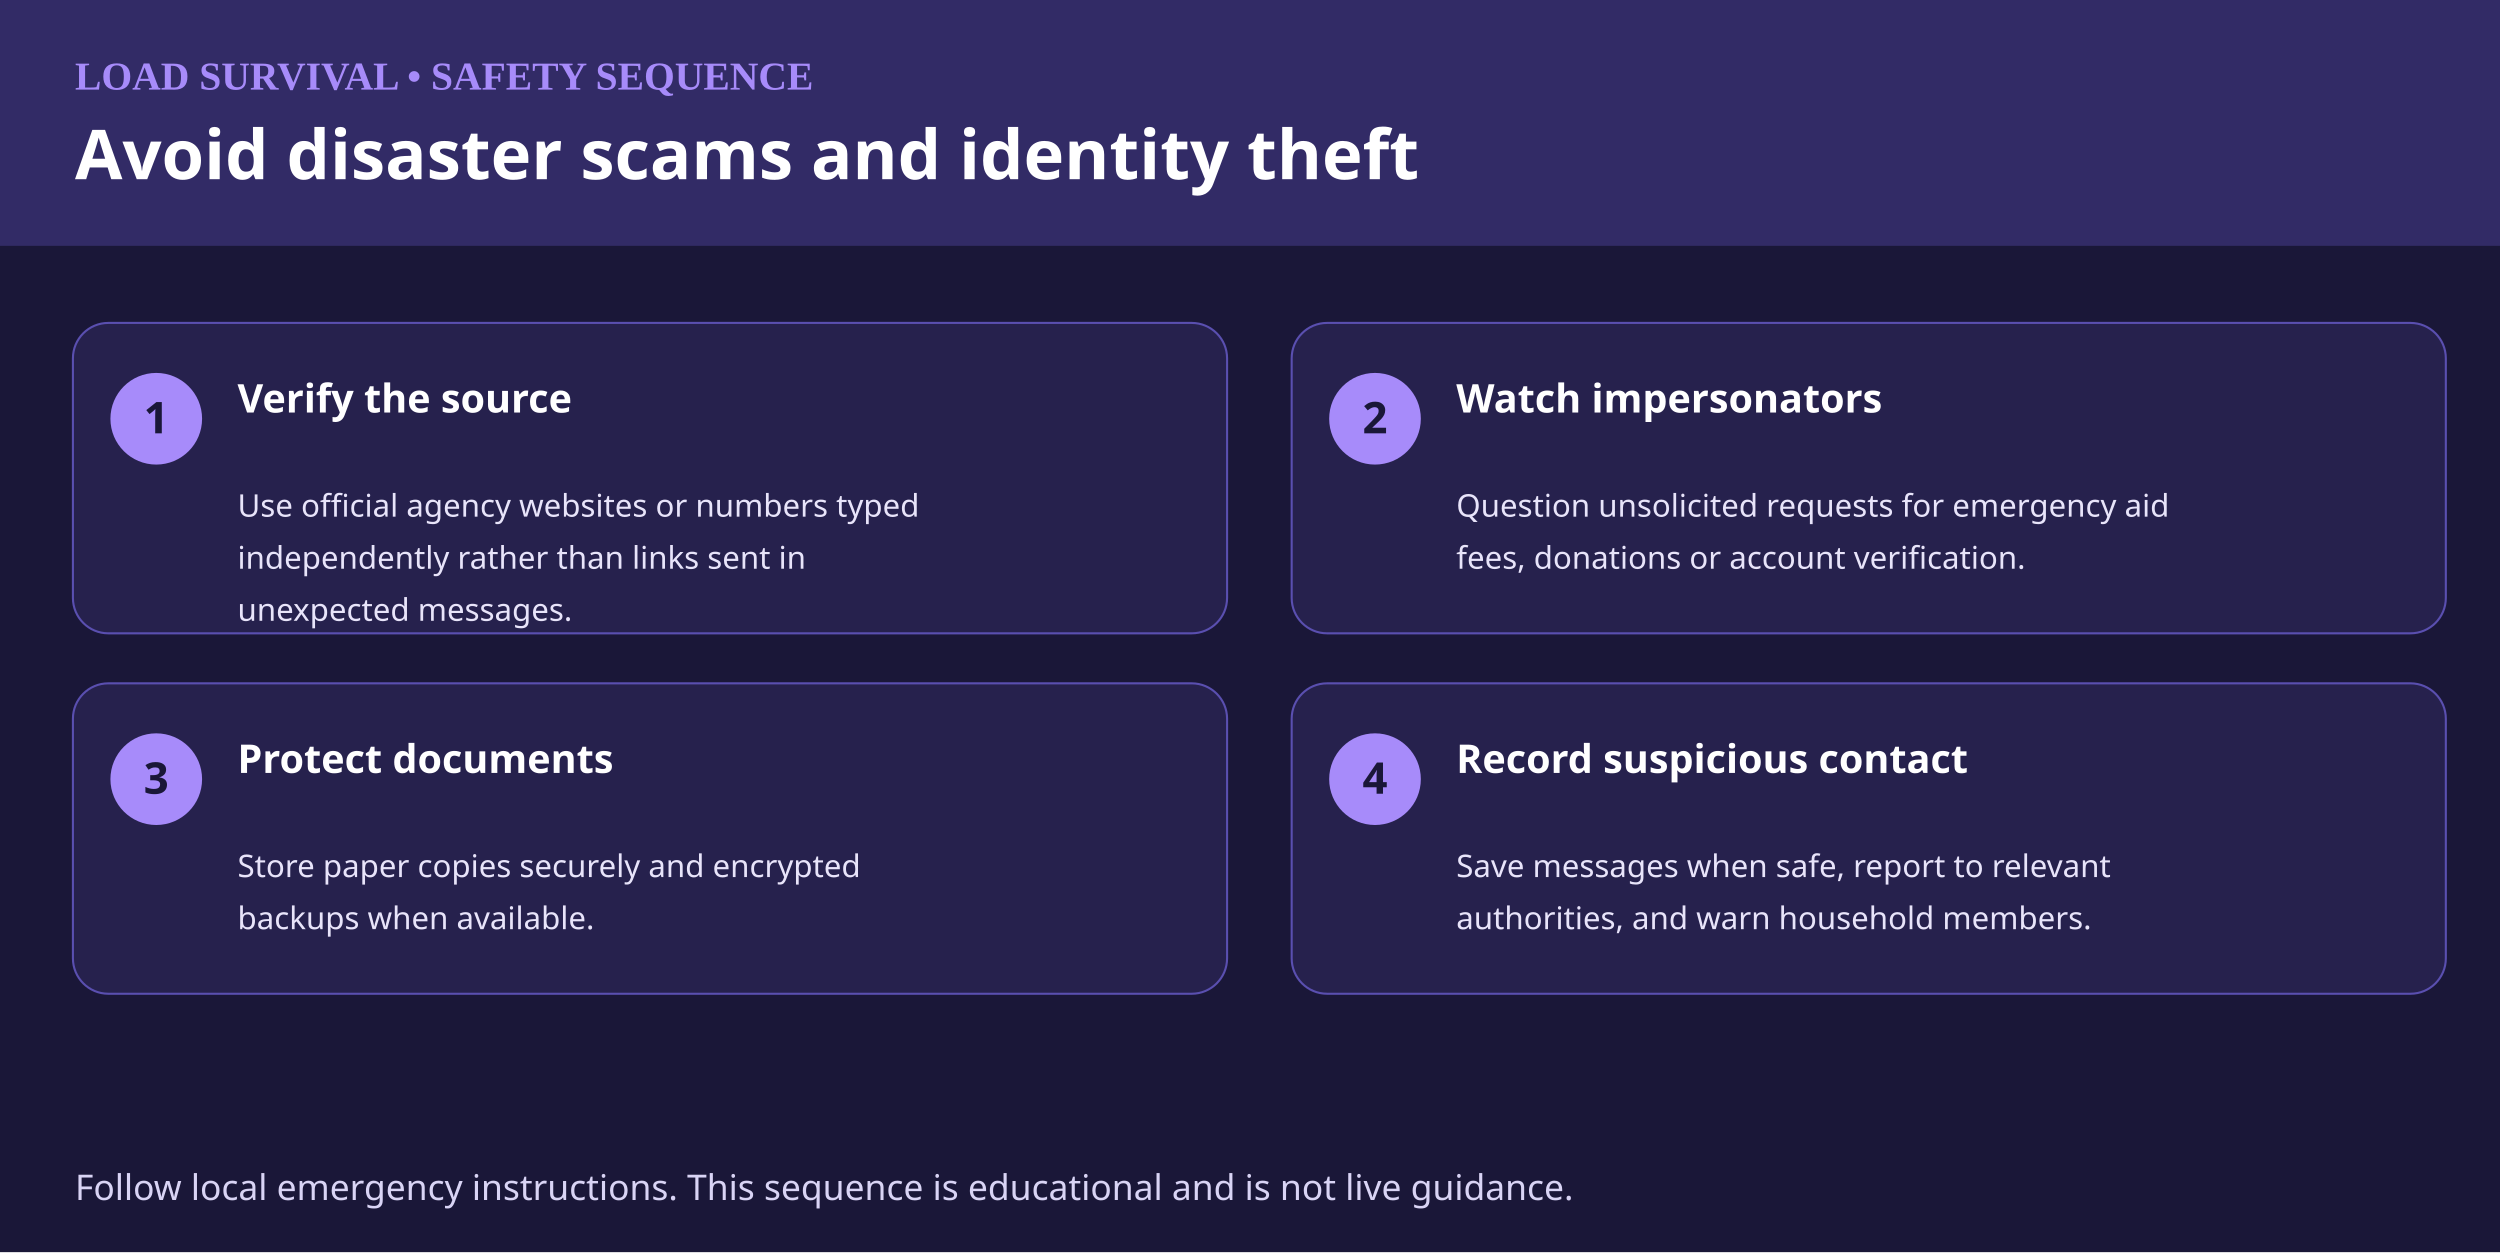
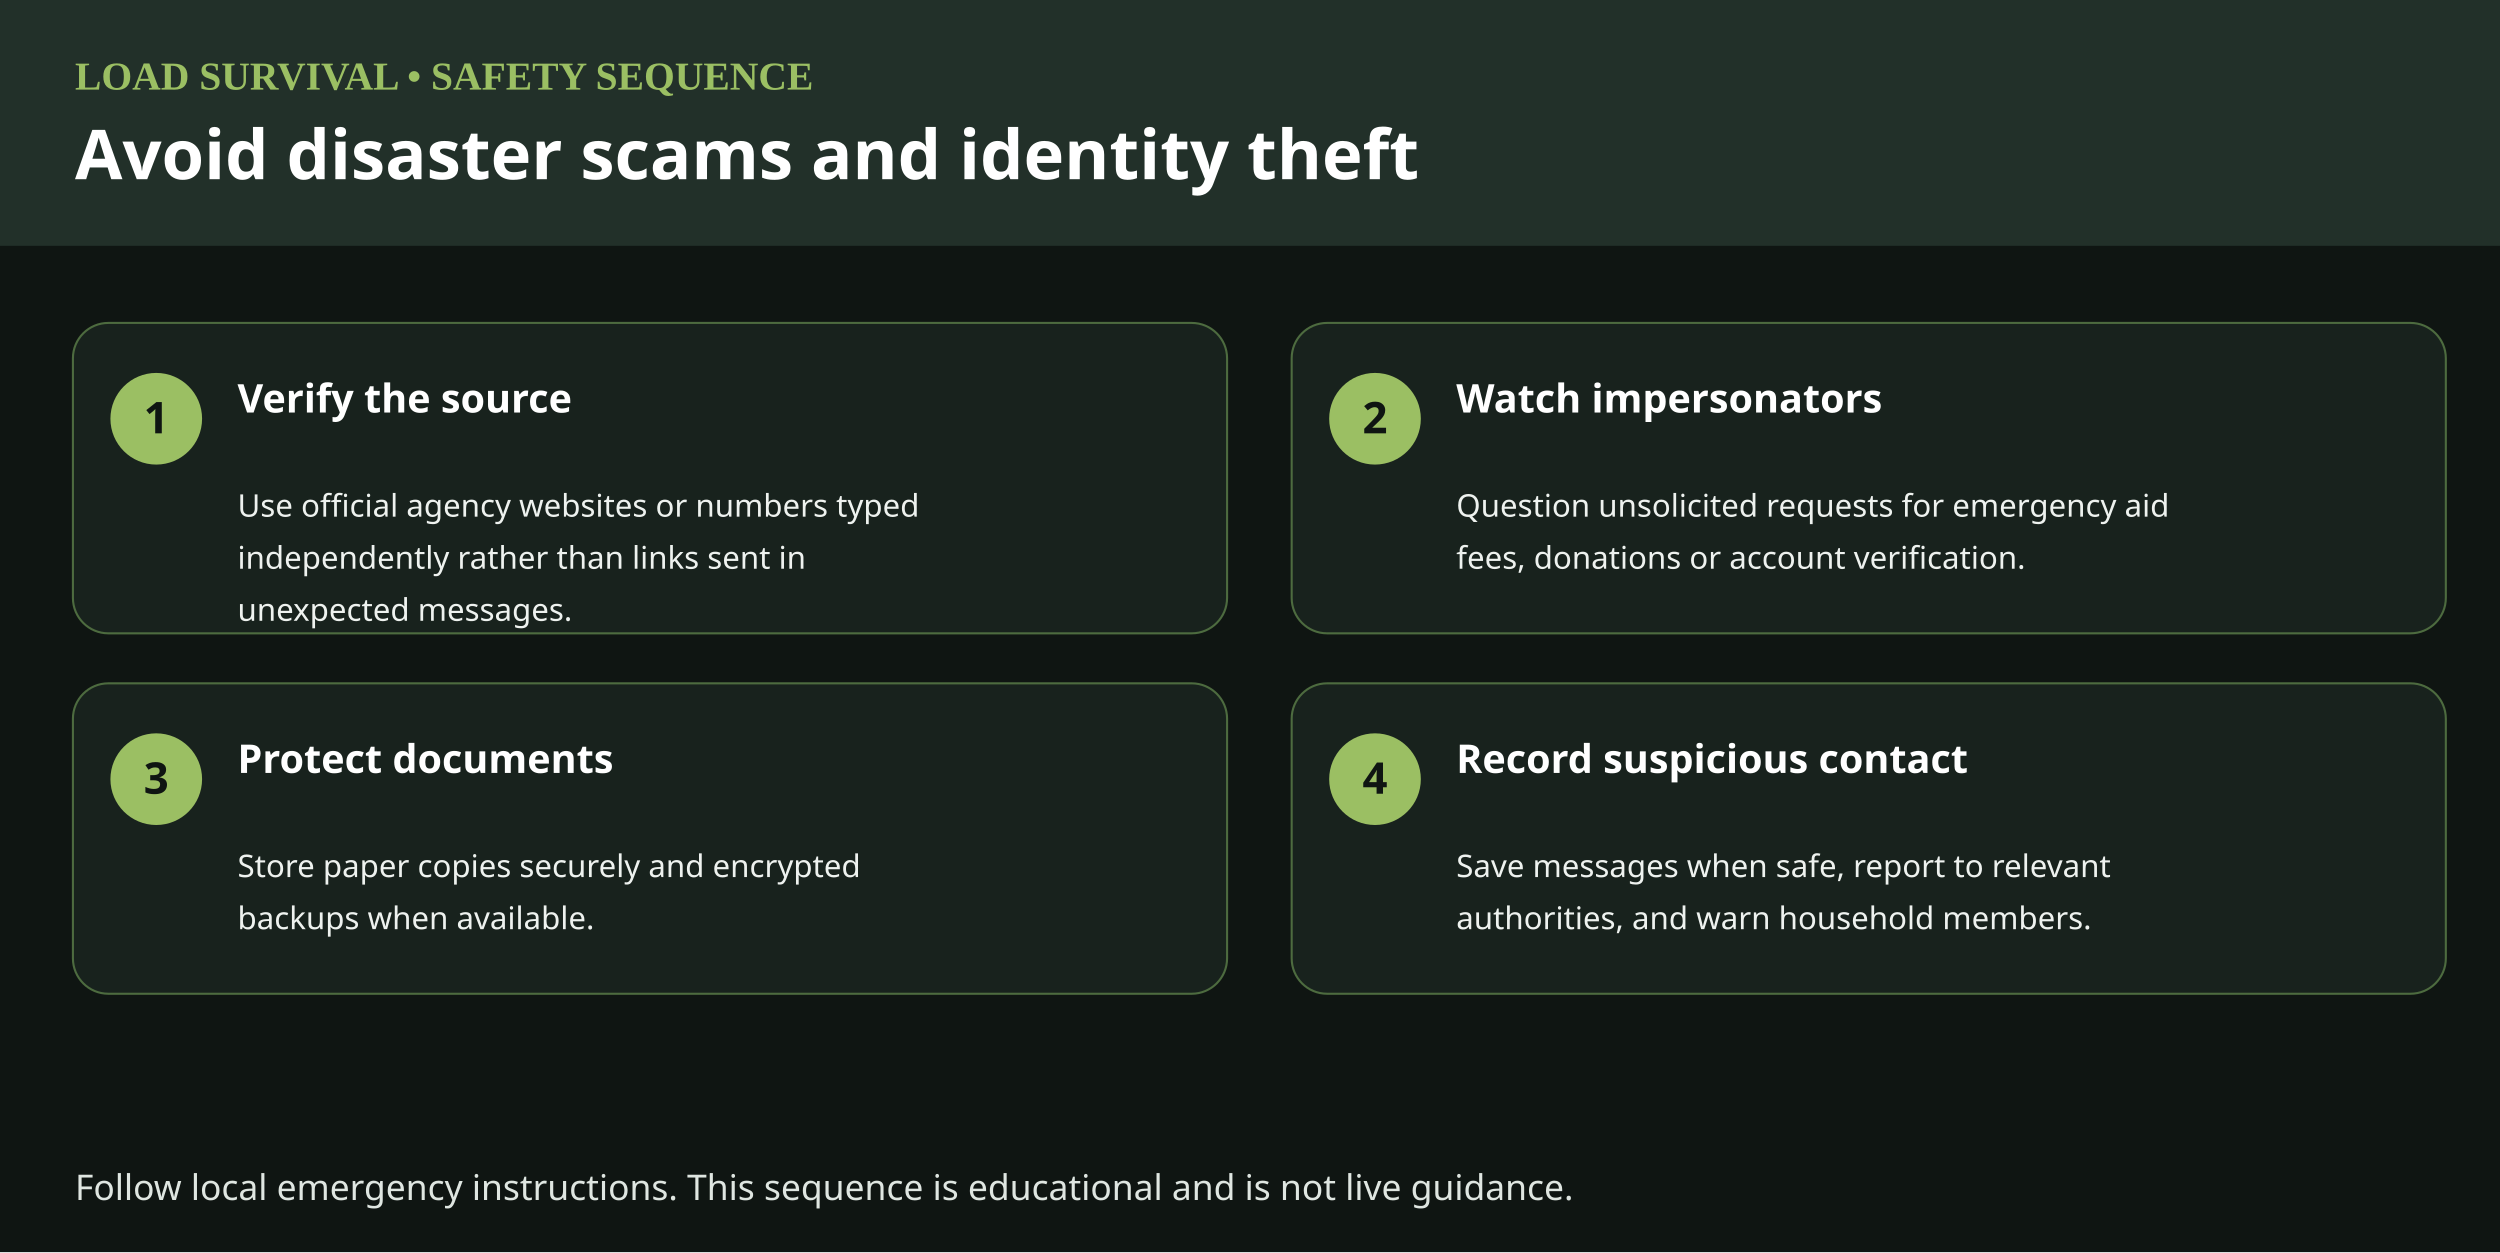
<svg xmlns="http://www.w3.org/2000/svg" viewBox="0 0 1200 601" role="img">
-   <rect width="1200" height="601" fill="#1a1738" />
-   <rect width="1200" height="118" fill="#322b66" />
-   <text x="36" y="43" fill="#a78bfa" font-size="19" font-weight="700">LOAD SURVIVAL • SAFETY SEQUENCE</text>
+   <rect width="1200" height="601" fill="#0f1512" />
+   <rect width="1200" height="118" fill="#223029" />
+   <text x="36" y="43" fill="#9bbf63" font-size="19" font-weight="700">LOAD SURVIVAL • SAFETY SEQUENCE</text>
  <text x="36" y="86" fill="white" font-family="sans-serif" font-weight="bold" font-size="33">Avoid disaster scams and identity theft</text>
  <g font-family="sans-serif">
-     <rect x="35" y="155" width="554" height="149" rx="17" fill="#26214d" stroke="#5a4fb0" />
-     <circle cx="75" cy="201" r="22" fill="#a78bfa" />
-     <text x="75" y="208" text-anchor="middle" font-size="21" fill="#1a1738" font-weight="800">1</text>
+     <rect x="35" y="155" width="554" height="149" rx="17" fill="#18221d" stroke="#4d6b3f" />
+     <circle cx="75" cy="201" r="22" fill="#9bbf63" />
+     <text x="75" y="208" text-anchor="middle" font-size="21" fill="#0f1512" font-weight="800">1</text>
    <text x="114" y="198" fill="#fff" font-size="19" font-weight="700">Verify the source</text>
-     <text x="114" y="223" fill="#e8e4fa" font-size="15">
+     <text x="114" y="223" fill="#eef2ef" font-size="15">
      <tspan x="114" dy="25">Use official agency websites or numbers typed</tspan>
      <tspan x="114" dy="25">independently rather than links sent in</tspan>
      <tspan x="114" dy="25">unexpected messages.</tspan>
    </text>
-     <rect x="620" y="155" width="554" height="149" rx="17" fill="#26214d" stroke="#5a4fb0" />
-     <circle cx="660" cy="201" r="22" fill="#a78bfa" />
-     <text x="660" y="208" text-anchor="middle" font-size="21" fill="#1a1738" font-weight="800">2</text>
+     <rect x="620" y="155" width="554" height="149" rx="17" fill="#18221d" stroke="#4d6b3f" />
+     <circle cx="660" cy="201" r="22" fill="#9bbf63" />
+     <text x="660" y="208" text-anchor="middle" font-size="21" fill="#0f1512" font-weight="800">2</text>
    <text x="699" y="198" fill="#fff" font-size="19" font-weight="700">Watch impersonators</text>
-     <text x="699" y="223" fill="#e8e4fa" font-size="15">
+     <text x="699" y="223" fill="#eef2ef" font-size="15">
      <tspan x="699" dy="25">Question unsolicited requests for emergency aid</tspan>
      <tspan x="699" dy="25">fees, donations or account verification.</tspan>
    </text>
-     <rect x="35" y="328" width="554" height="149" rx="17" fill="#26214d" stroke="#5a4fb0" />
-     <circle cx="75" cy="374" r="22" fill="#a78bfa" />
-     <text x="75" y="381" text-anchor="middle" font-size="21" fill="#1a1738" font-weight="800">3</text>
+     <rect x="35" y="328" width="554" height="149" rx="17" fill="#18221d" stroke="#4d6b3f" />
+     <circle cx="75" cy="374" r="22" fill="#9bbf63" />
+     <text x="75" y="381" text-anchor="middle" font-size="21" fill="#0f1512" font-weight="800">3</text>
    <text x="114" y="371" fill="#fff" font-size="19" font-weight="700">Protect documents</text>
-     <text x="114" y="396" fill="#e8e4fa" font-size="15">
+     <text x="114" y="396" fill="#eef2ef" font-size="15">
      <tspan x="114" dy="25">Store paper copies securely and encrypted</tspan>
      <tspan x="114" dy="25">backups when available.</tspan>
    </text>
-     <rect x="620" y="328" width="554" height="149" rx="17" fill="#26214d" stroke="#5a4fb0" />
-     <circle cx="660" cy="374" r="22" fill="#a78bfa" />
-     <text x="660" y="381" text-anchor="middle" font-size="21" fill="#1a1738" font-weight="800">4</text>
+     <rect x="620" y="328" width="554" height="149" rx="17" fill="#18221d" stroke="#4d6b3f" />
+     <circle cx="660" cy="374" r="22" fill="#9bbf63" />
+     <text x="660" y="381" text-anchor="middle" font-size="21" fill="#0f1512" font-weight="800">4</text>
    <text x="699" y="371" fill="#fff" font-size="19" font-weight="700">Record suspicious contact</text>
-     <text x="699" y="396" fill="#e8e4fa" font-size="15">
+     <text x="699" y="396" fill="#eef2ef" font-size="15">
      <tspan x="699" dy="25">Save messages when safe, report to relevant</tspan>
      <tspan x="699" dy="25">authorities, and warn household members.</tspan>
    </text>
-     <text x="36" y="576" fill="#d9d4f5" font-size="17">Follow local emergency instructions. This sequence is educational and is not live guidance.</text>
+     <text x="36" y="576" fill="#dfe6e1" font-size="17">Follow local emergency instructions. This sequence is educational and is not live guidance.</text>
  </g>
</svg>
